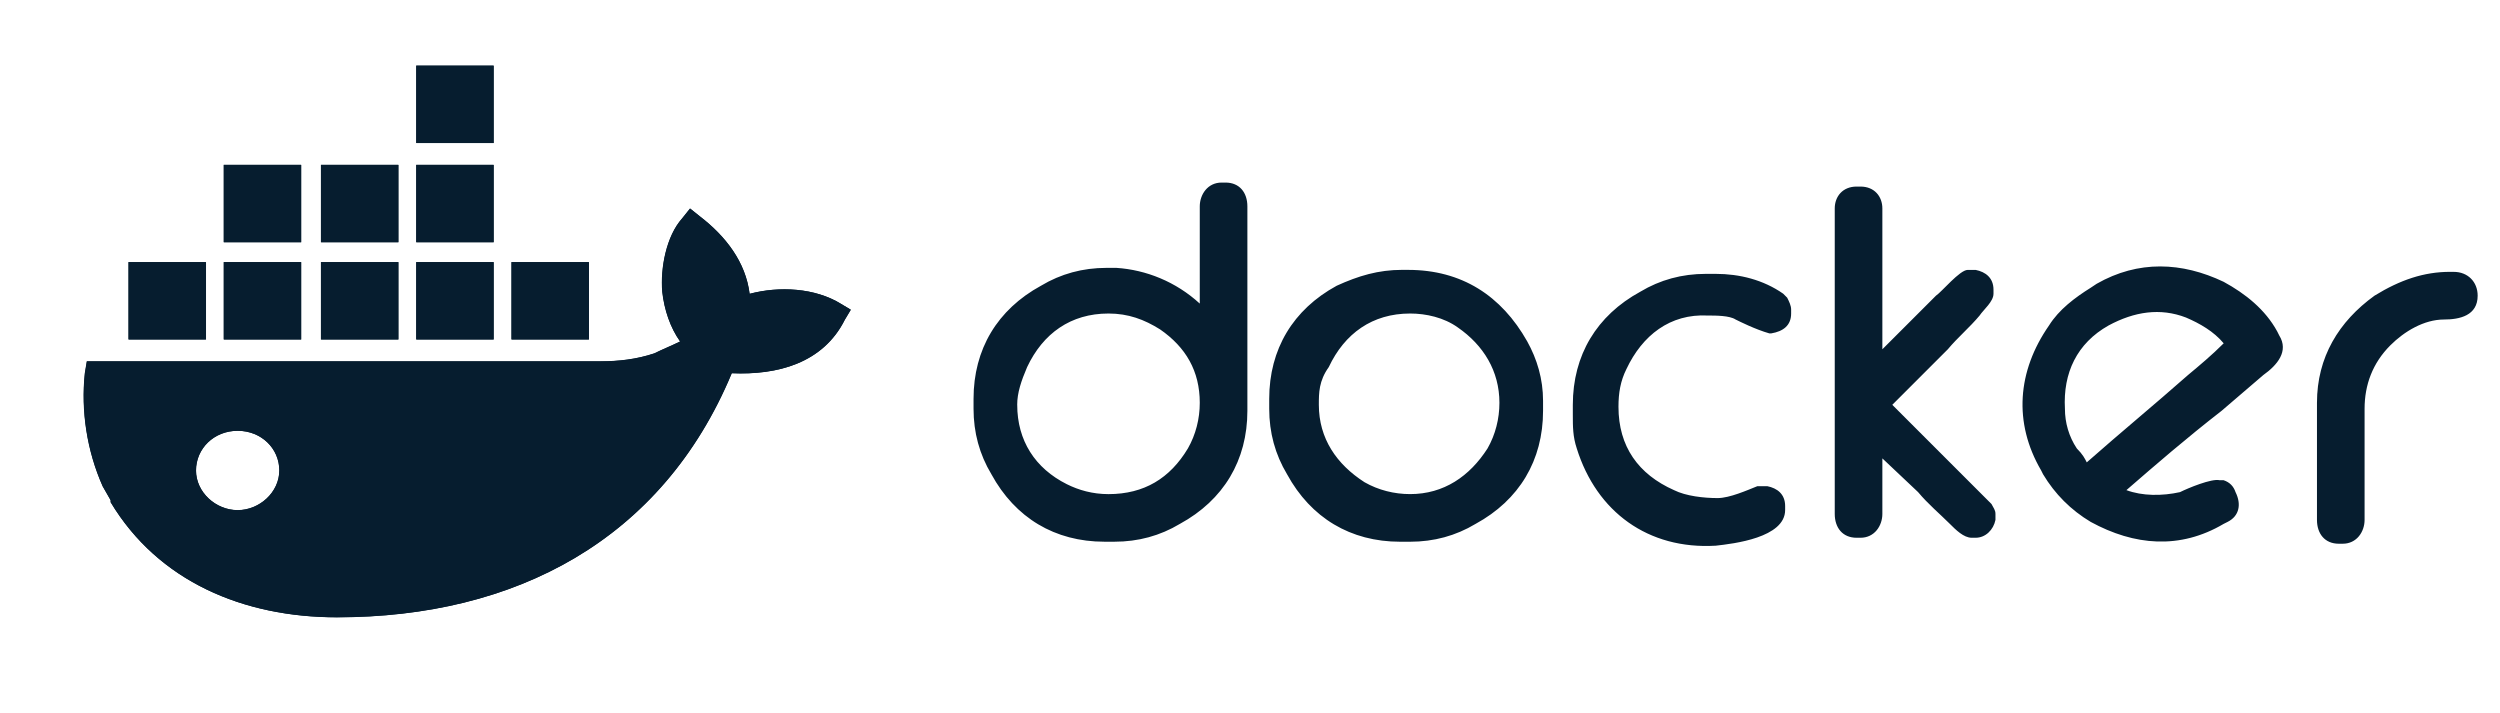
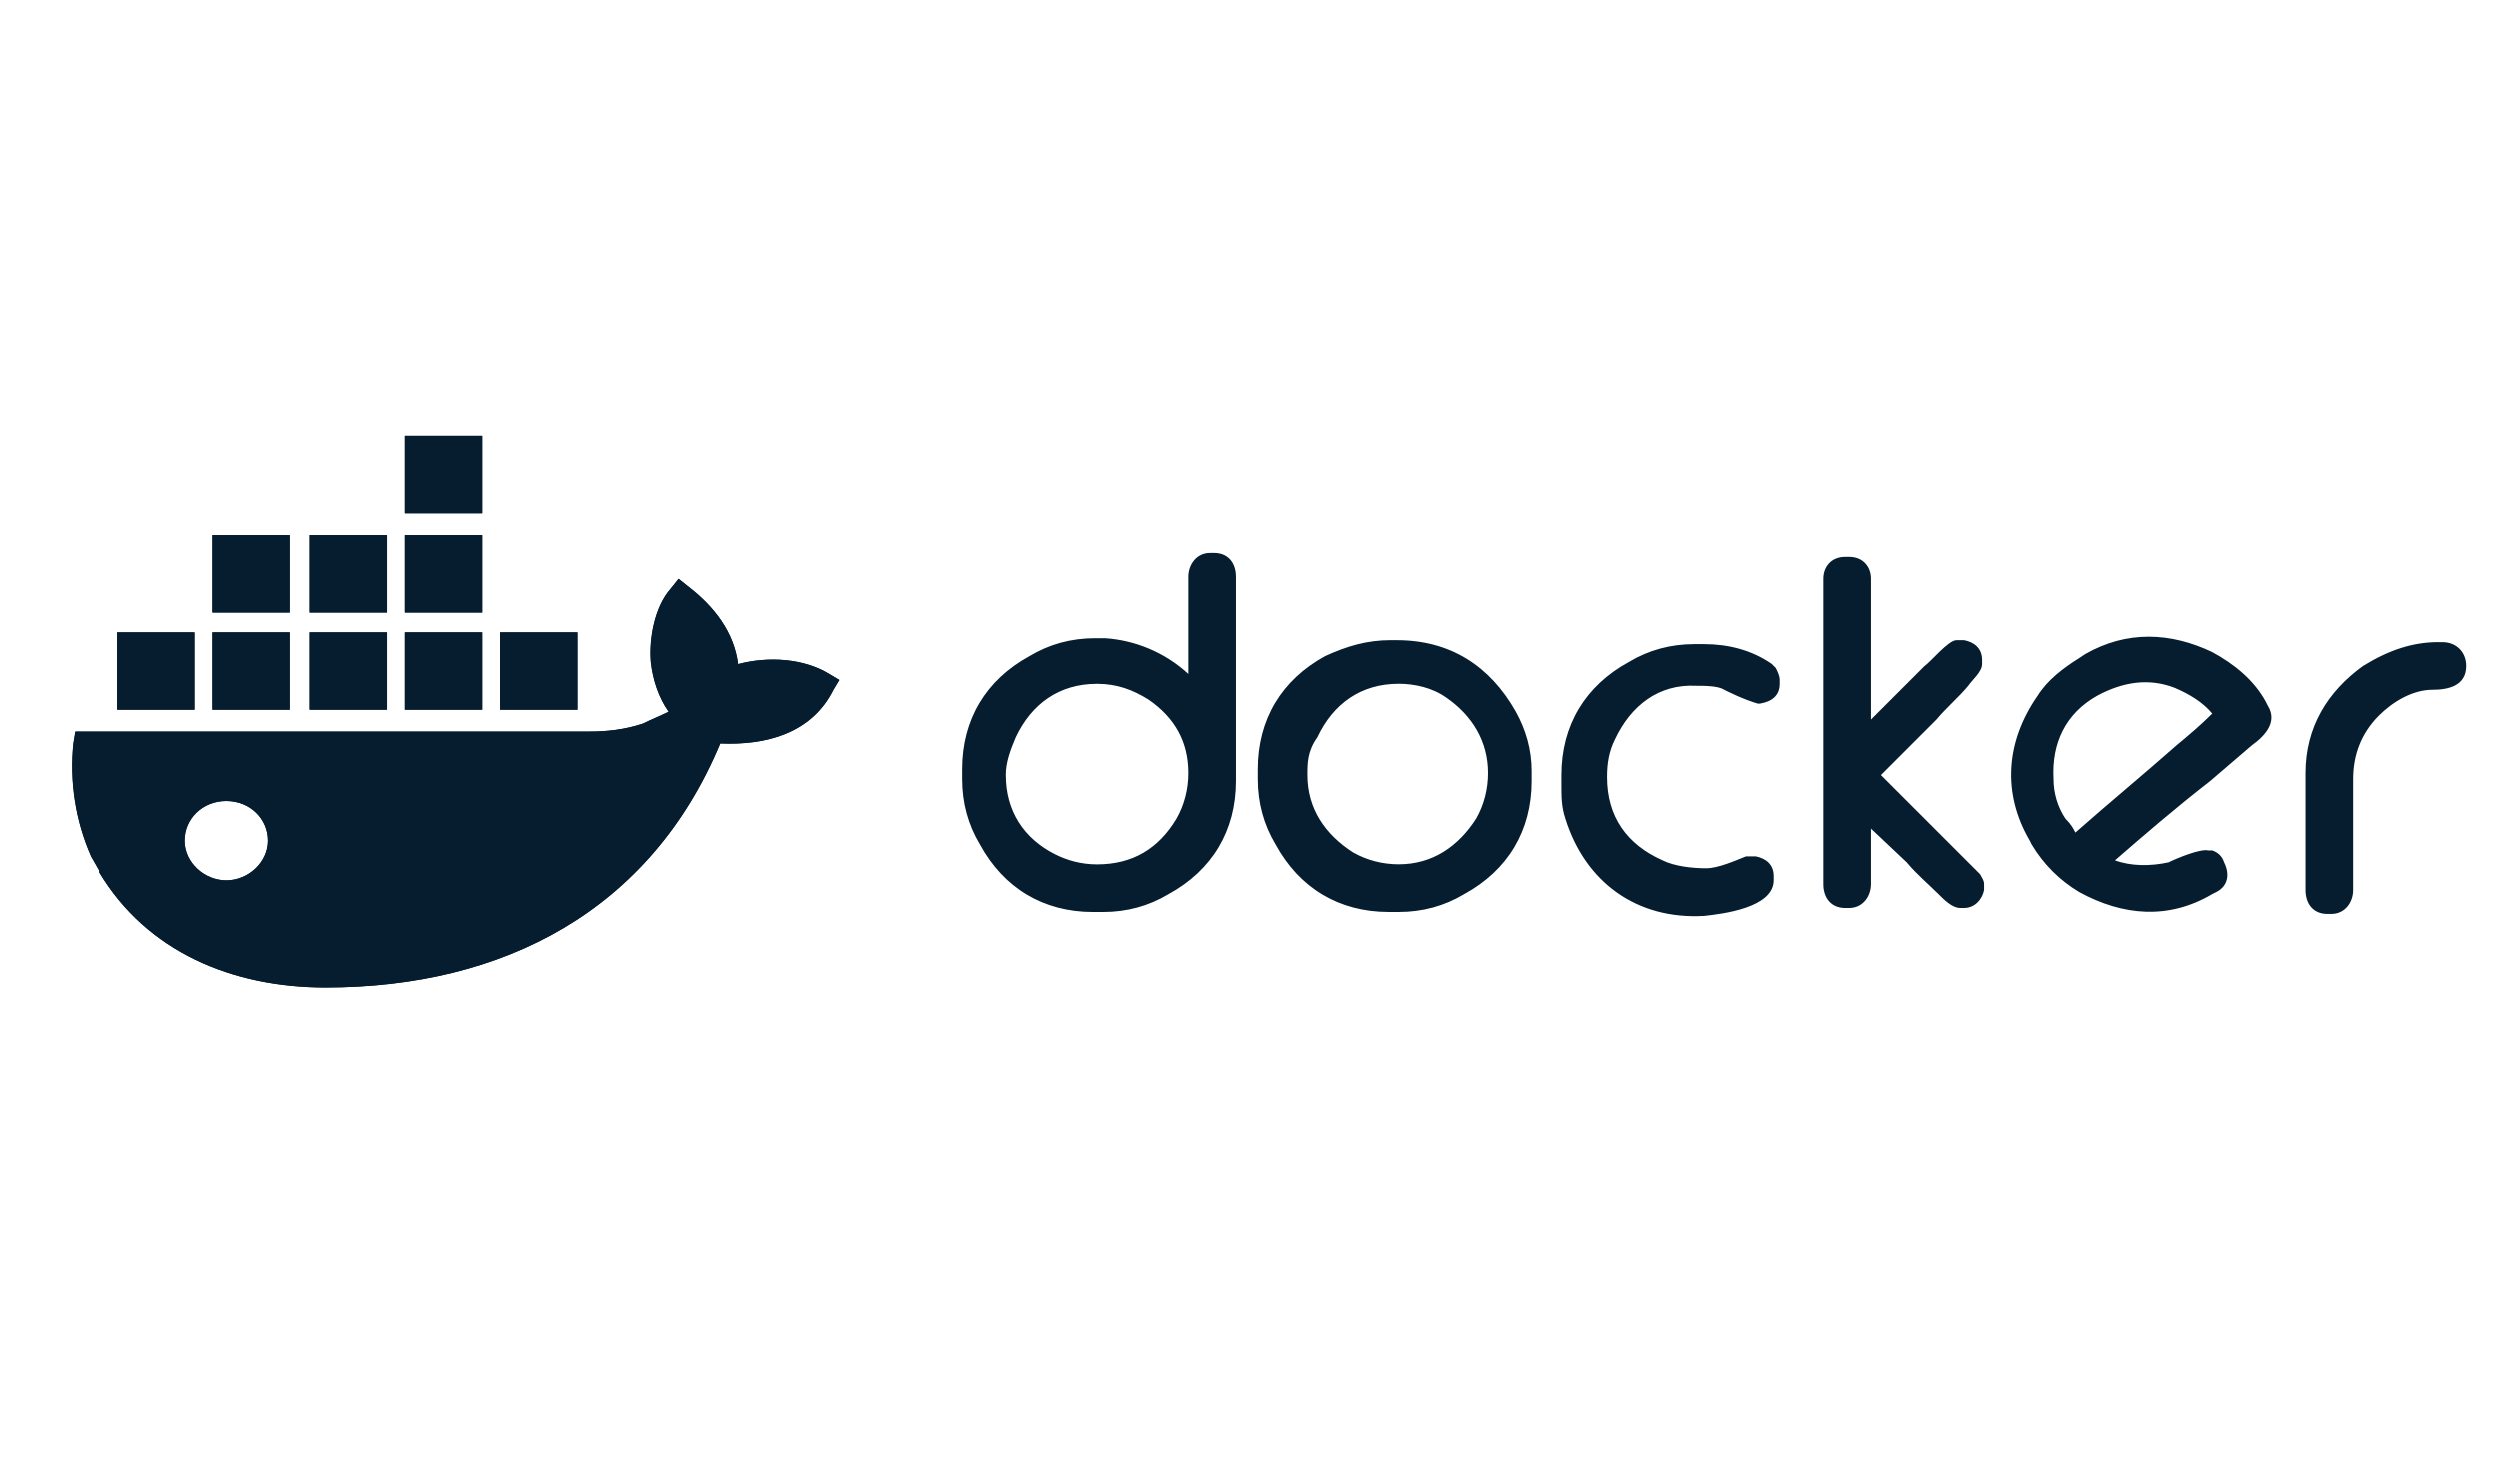
- <svg xmlns="http://www.w3.org/2000/svg" id="Layer_1" data-name="Layer 1" viewBox="0 0 1080 308">
+ <svg xmlns="http://www.w3.org/2000/svg" id="Layer_1" data-name="Layer 1" viewBox="0 0 1080 630">
  <defs>
    <style>
      .cls-1 {
+         clip-path: url(#clippath-1);
+       }
+ 
+       .cls-2 {
        clip-path: url(#clippath);
      }

-       .cls-2 {
+       .cls-3 {
        fill: none;
      }

-       .cls-3 {
+       .cls-4 {
        fill: #061d2f;
      }
    </style>
    <clipPath id="clippath">
-       <path class="cls-2" d="M102.71,220.4c-9.43,0-18-7.71-18-17.14s7.71-17.14,18-17.14,18,7.71,18,17.14-8.57,17.14-18,17.14Zm221.16-93.44c-1.71-13.72-10.29-24.86-21.43-33.43l-4.29-3.43-3.43,4.29c-6.86,7.71-9.43,21.43-8.57,31.72,.86,7.71,3.43,15.43,7.71,21.43-3.43,1.71-7.71,3.43-11.14,5.14-7.71,2.57-15.43,3.43-23.14,3.43H37.56l-.86,5.14c-1.71,16.29,.86,33.43,7.71,48.86l3.43,6v.86c20.57,34.29,57.43,49.72,97.72,49.72,77.15,0,140.58-33.43,170.59-105.44,19.72,.86,39.43-4.29,48.86-23.14l2.57-4.29-4.29-2.57c-11.14-6.86-26.57-7.71-39.43-4.29Zm-110.58-13.72h-33.43v33.43h33.43v-33.43Zm0-42h-33.43v33.43h33.43v-33.43Zm0-42.86h-33.43V61.81h33.43V28.38Zm41.15,84.86h-33.43v33.43h33.43v-33.43Zm-124.3,0h-33.43v33.43h33.43v-33.43Zm42,0h-33.43v33.43h33.43v-33.43Zm-83.15,0H55.57v33.43h33.43v-33.43Zm83.15-42h-33.43v33.43h33.43v-33.43Zm-42,0h-33.43v33.43h33.43v-33.43Z" />
+       <path class="cls-3" d="M97.78,380.34c-9.43,0-18-7.71-18-17.14s7.71-17.14,18-17.14,18,7.71,18,17.14-8.57,17.14-18,17.14Zm221.16-93.44c-1.71-13.72-10.29-24.86-21.43-33.43l-4.29-3.43-3.43,4.29c-6.86,7.71-9.43,21.43-8.57,31.72,.86,7.71,3.43,15.43,7.71,21.43-3.43,1.71-7.71,3.43-11.14,5.14-7.71,2.57-15.43,3.43-23.14,3.43H32.63l-.86,5.14c-1.71,16.29,.86,33.43,7.71,48.86l3.43,6v.86c20.57,34.29,57.43,49.72,97.72,49.72,77.15,0,140.58-33.43,170.59-105.44,19.72,.86,39.43-4.29,48.86-23.14l2.57-4.29-4.29-2.57c-11.14-6.86-26.57-7.71-39.43-4.29h0Zm-110.58-13.72h-33.43v33.43h33.43v-33.43h0Zm0-42h-33.43v33.43h33.43v-33.43h0Zm0-42.86h-33.43v33.43h33.43v-33.43h0Zm41.15,84.86h-33.43v33.43h33.43s0-33.43,0-33.43Zm-124.3,0h-33.43v33.43h33.43s0-33.43,0-33.43Zm42,0h-33.43v33.43h33.43v-33.43h0Zm-83.15,0H50.64v33.43h33.43v-33.43h-.01Zm83.15-42h-33.43v33.43h33.43v-33.43h0Zm-42,0h-33.43v33.43h33.43v-33.43Z" />
+     </clipPath>
+     <clipPath id="clippath-1">
+       <path class="cls-3" d="M-4432.02,20.84c-9.43,0-18-7.71-18-17.14s7.71-17.14,18-17.14,18,7.71,18,17.14-8.57,17.14-18,17.14Zm221.16-93.44c-1.71-13.72-10.29-24.86-21.43-33.43l-4.29-3.43-3.43,4.29c-6.86,7.71-9.43,21.43-8.57,31.72,.86,7.71,3.43,15.43,7.71,21.43-3.43,1.71-7.71,3.43-11.14,5.14-7.71,2.57-15.43,3.43-23.14,3.43h-222.02l-.86,5.14c-1.71,16.29,.86,33.43,7.71,48.86l3.43,6v.86c20.57,34.29,57.43,49.72,97.72,49.72,77.15,0,140.58-33.43,170.59-105.44,19.72,.86,39.43-4.29,48.86-23.14l2.57-4.29-4.29-2.57c-11.14-6.86-26.57-7.71-39.43-4.29h0Zm-110.58-13.72h-33.43V-52.9h33.43v-33.43h0Zm0-42h-33.43v33.43h33.43v-33.43h0Zm0-42.86h-33.43v33.43h33.43v-33.43h0Zm41.15,84.86h-33.43V-52.9h33.43s0-33.43,0-33.43Zm-124.3,0h-33.43V-52.9h33.43s0-33.43,0-33.43Zm42,0h-33.43V-52.9h33.43v-33.43h0Zm-83.15,0h-33.42V-52.9h33.43v-33.43h-.01Zm83.15-42h-33.43v33.43h33.43v-33.43h0Zm-42,0h-33.43v33.43h33.43v-33.43Z" />
    </clipPath>
  </defs>
  <g vector-effect="non-scaling-stroke">
-     <path class="cls-3" d="M102.63,220.36c-9.43,0-18-7.71-18-17.14s7.71-17.14,18-17.14,18,7.71,18,17.14-8.57,17.14-18,17.14Zm221.16-93.44c-1.71-13.72-10.29-24.86-21.43-33.43l-4.29-3.43-3.43,4.29c-6.86,7.71-9.43,21.43-8.57,31.72,.86,7.71,3.43,15.43,7.71,21.43-3.43,1.71-7.71,3.43-11.14,5.14-7.71,2.57-15.43,3.43-23.14,3.43H37.48l-.86,5.14c-1.71,16.29,.86,33.43,7.71,48.86l3.43,6v.86c20.57,34.29,57.43,49.72,97.72,49.72,77.15,0,140.58-33.43,170.59-105.44,19.72,.86,39.43-4.29,48.86-23.14l2.57-4.29-4.29-2.57c-11.14-6.86-26.57-7.71-39.43-4.29Zm-110.58-13.72h-33.43v33.43h33.43v-33.43Zm0-42h-33.43v33.43h33.43v-33.43Zm0-42.86h-33.43V61.77h33.43V28.34Zm41.15,84.86h-33.43v33.43h33.43v-33.43Zm-124.3,0h-33.43v33.43h33.43v-33.43Zm42,0h-33.43v33.43h33.43v-33.43Zm-83.15,0H55.48v33.43h33.43v-33.43Zm83.15-42h-33.43v33.43h33.43v-33.43Zm-42,0h-33.43v33.43h33.43v-33.43Z" vector-effect="non-scaling-stroke" />
+     <path class="cls-4" d="M97.7,380.3c-9.43,0-18-7.71-18-17.14s7.71-17.14,18-17.14,18,7.71,18,17.14-8.57,17.14-18,17.14Zm221.16-93.44c-1.71-13.72-10.29-24.86-21.43-33.43l-4.29-3.43-3.43,4.29c-6.86,7.71-9.43,21.43-8.57,31.72,.86,7.71,3.43,15.43,7.71,21.43-3.43,1.71-7.71,3.43-11.14,5.14-7.71,2.57-15.43,3.43-23.14,3.43H32.55l-.86,5.14c-1.71,16.29,.86,33.43,7.71,48.86l3.43,6v.86c20.57,34.29,57.43,49.72,97.72,49.72,77.15,0,140.58-33.43,170.59-105.44,19.72,.86,39.43-4.29,48.86-23.14l2.57-4.29-4.29-2.57c-11.14-6.86-26.57-7.71-39.43-4.29h.01Zm-110.58-13.72h-33.43v33.43h33.43v-33.43h0Zm0-42h-33.43v33.43h33.43v-33.43h0Zm0-42.86h-33.43v33.43h33.43v-33.43h0Zm41.15,84.86h-33.43v33.43h33.43v-33.43Zm-124.3,0h-33.43v33.43h33.43v-33.43Zm42,0h-33.43v33.43h33.43v-33.43h0Zm-83.15,0H50.55v33.43h33.43s0-33.43,0-33.43Zm83.15-42h-33.43v33.43h33.43v-33.43h0Zm-42,0h-33.43v33.43h33.43v-33.43Z" vector-effect="non-scaling-stroke" />
+     <g class="cls-2">
+       <path class="cls-4" d="M-395.12-5.41H10532.72V1292.42H-395.12V-5.41Z" vector-effect="non-scaling-stroke" />
+     </g>
+     <path class="cls-4" d="M896.55,359.69c14.57-12.86,29.15-24.86,43.72-37.72,5.14-4.29,10.29-8.57,15.43-13.72-4.29-5.14-10.29-8.57-16.29-11.14-11.14-4.29-22.29-2.57-33.43,3.43-13.72,7.71-19.72,20.57-18.86,36,0,6,1.71,12,5.14,17.14,2.57,2.57,3.43,4.29,4.29,6m17.14,12c6.86,2.57,15.43,2.57,23.14,.86,3.43-1.71,13.72-6,17.14-5.14h1.71c2.57,.86,4.29,2.57,5.14,5.14,2.57,5.14,1.71,10.29-3.43,12.86l-1.71,.86c-18.86,11.14-38.57,9.43-57.43-.86-8.57-5.14-15.43-12-20.57-20.57l-.86-1.71c-12-20.57-10.29-42.86,3.43-62.58,4.29-6.86,11.14-12,18-16.29l2.57-1.71c18-10.29,36.86-9.43,54.86-.86,9.43,5.14,18,12,23.14,21.43l.86,1.71c4.29,6.86-.86,12.86-6.86,17.14l-18,15.43c-15.43,12-28.29,23.14-41.15,34.29h.02Zm139.73-94.29h1.71c6,0,10.29,4.29,10.29,10.29,0,8.57-7.71,10.29-14.57,10.29-8.57,0-17.14,5.14-23.14,11.14-7.71,7.71-11.14,17.14-11.14,27.43v48c0,5.14-3.43,10.29-9.43,10.29h-1.71c-6,0-9.43-4.29-9.43-10.29v-50.58c0-19.72,9.43-35.15,24.86-46.29,11.14-6.86,21.43-10.29,32.57-10.29h-.01Zm-245.16,33.44l23.14-23.14c2.57-1.71,10.29-11.14,13.72-11.14h3.43c4.29,.86,7.71,3.43,7.71,8.57v1.71c0,3.43-4.29,6.86-6,9.43-4.29,5.14-9.43,9.43-13.72,14.57l-24,24,30.86,30.86,8.57,8.57,3.43,3.43c.86,1.71,1.71,2.57,1.71,4.29v2.57c-.86,4.29-4.29,7.71-8.57,7.71h-1.71c-3.43,0-6.86-3.43-9.43-6-4.29-4.29-9.43-8.57-13.72-13.72l-15.43-14.57v24c0,5.14-3.43,10.29-9.43,10.29h-1.71c-6,0-9.43-4.29-9.43-10.29V249.97c0-5.14,3.43-9.43,9.43-9.43h1.71c6,0,9.43,4.29,9.43,9.43v60.86h0Zm-63.43-12.87c-2.57-1.71-8.57-1.71-12-1.71-16.29-.86-28.29,8.57-35.15,23.14-2.57,5.14-3.43,10.29-3.43,16.29,0,17.14,8.57,29.15,24,36,5.14,2.57,12.86,3.43,18.86,3.43,5.14,0,12.86-3.43,17.14-5.14h4.29c4.29,.86,7.71,3.43,7.71,8.57v1.71c0,12-22.29,14.57-30,15.43-29.15,1.71-51.43-14.57-60.01-42-1.71-5.14-1.71-9.43-1.71-14.57v-4.29c0-21.43,10.29-38.57,29.15-48.86,8.57-5.14,18-7.71,28.29-7.71h4.29c10.29,0,20.57,2.57,29.15,8.57l.86,.86,.86,.86c.86,1.71,1.71,3.43,1.71,5.14v1.71c0,5.14-3.43,7.71-8.57,8.57h-.86c-6-1.71-12.86-5.14-14.57-6h0Zm-180.02,36.86c0,14.57,7.71,25.72,19.72,33.43,6,3.43,12.86,5.14,19.72,5.14,14.57,0,25.72-7.71,33.43-19.72,3.43-6,5.14-12.86,5.14-19.72,0-13.72-6.86-24.86-18-32.57-6-4.29-13.72-6-20.57-6-16.29,0-28.29,8.57-35.15,23.14-4.29,6-4.29,11.14-4.29,16.29h0Zm36-58.28h2.57c23.14,0,40.29,11.14,51.43,30.86,4.29,7.71,6.86,16.29,6.86,25.72v4.29c0,21.43-10.29,38.57-29.15,48.86-8.57,5.14-18,7.71-28.29,7.71h-4.29c-21.43,0-38.57-10.29-48.86-29.15-5.14-8.57-7.71-18-7.71-28.29v-4.29c0-21.43,10.29-38.57,29.15-48.86,9.43-4.29,18-6.86,28.29-6.86h0Zm-166.3,58.3c0,15.43,7.71,27.43,21.43,34.29,5.14,2.57,11.14,4.29,18,4.29,15.43,0,26.57-6.86,34.29-19.72,3.43-6,5.14-12.86,5.14-19.72,0-13.72-6-24-17.14-31.72-6.86-4.29-13.72-6.86-22.29-6.86-16.29,0-28.29,8.57-35.15,23.14-2.57,6-4.29,11.14-4.29,16.29h.01Zm78.86-43.71v-42c0-5.14,3.43-10.29,9.43-10.29h1.71c6,0,9.43,4.29,9.43,10.29v88.29c0,21.43-10.29,38.57-29.15,48.86-8.57,5.14-18,7.71-28.29,7.71h-4.29c-21.43,0-38.57-10.29-48.86-29.15-5.14-8.57-7.71-18-7.71-28.29v-4.29c0-21.43,10.29-38.57,29.15-48.86,8.57-5.14,18-7.71,28.29-7.71h4.29c12.86,.86,25.72,6,36,15.43h0Z" vector-effect="non-scaling-stroke" />
+   </g>
+   <rect class="cls-3" width="1080" height="173" />
+   <g vector-effect="non-scaling-stroke">
    <g class="cls-1">
-       <path class="cls-3" d="M-390.19-165.35H10537.65V1132.48H-390.19V-165.35Z" vector-effect="non-scaling-stroke" />
+       <path class="cls-4" d="M-4924.92-364.91H6002.92V932.91H-4924.92V-364.91Z" vector-effect="non-scaling-stroke" />
    </g>
-     <path class="cls-3" d="M901.48,199.75c14.57-12.86,29.15-24.86,43.72-37.72,5.14-4.29,10.29-8.57,15.43-13.72-4.29-5.14-10.29-8.57-16.29-11.14-11.14-4.29-22.29-2.57-33.43,3.43-13.72,7.71-19.72,20.57-18.86,36,0,6,1.71,12,5.14,17.14,2.57,2.57,3.43,4.29,4.29,6m17.14,12c6.86,2.57,15.43,2.57,23.14,.86,3.43-1.71,13.72-6,17.14-5.14h1.71c2.57,.86,4.29,2.57,5.14,5.14,2.57,5.14,1.71,10.29-3.43,12.86l-1.71,.86c-18.86,11.14-38.57,9.43-57.43-.86-8.57-5.14-15.43-12-20.57-20.57l-.86-1.71c-12-20.57-10.29-42.86,3.43-62.58,4.29-6.86,11.14-12,18-16.29l2.57-1.71c18-10.29,36.86-9.43,54.86-.86,9.43,5.14,18,12,23.14,21.43l.86,1.71c4.29,6.86-.86,12.86-6.86,17.14l-18,15.43c-15.43,12-28.29,23.14-41.15,34.29Zm139.73-94.29h1.71c6,0,10.29,4.29,10.29,10.29,0,8.57-7.71,10.29-14.57,10.29-8.57,0-17.14,5.14-23.14,11.14-7.71,7.71-11.14,17.14-11.14,27.43v48c0,5.14-3.43,10.29-9.43,10.29h-1.71c-6,0-9.43-4.29-9.43-10.29v-50.58c0-19.72,9.43-35.15,24.86-46.29,11.14-6.86,21.43-10.29,32.57-10.29Zm-245.16,33.43l23.14-23.14c2.57-1.71,10.29-11.14,13.72-11.14h3.43c4.29,.86,7.71,3.43,7.71,8.57v1.71c0,3.43-4.29,6.86-6,9.43-4.29,5.14-9.43,9.43-13.72,14.57l-24,24,30.86,30.86,8.57,8.57,3.43,3.43c.86,1.71,1.71,2.57,1.71,4.29v2.57c-.86,4.29-4.29,7.71-8.57,7.71h-1.71c-3.43,0-6.86-3.43-9.43-6-4.29-4.29-9.43-8.57-13.72-13.72l-15.43-14.57v24c0,5.14-3.43,10.29-9.43,10.29h-1.71c-6,0-9.43-4.29-9.43-10.29V90.03c0-5.14,3.43-9.43,9.43-9.43h1.71c6,0,9.43,4.29,9.43,9.43v60.86Zm-63.43-12.86c-2.57-1.71-8.57-1.71-12-1.71-16.29-.86-28.29,8.57-35.15,23.14-2.57,5.14-3.43,10.29-3.43,16.29,0,17.14,8.57,29.15,24,36,5.14,2.57,12.86,3.43,18.86,3.43,5.14,0,12.86-3.43,17.14-5.14h4.29c4.29,.86,7.71,3.43,7.71,8.57v1.71c0,12-22.29,14.57-30,15.43-29.15,1.71-51.43-14.57-60.01-42-1.71-5.14-1.71-9.43-1.71-14.57v-4.29c0-21.43,10.29-38.57,29.15-48.86,8.57-5.14,18-7.71,28.29-7.71h4.29c10.29,0,20.57,2.57,29.15,8.57l.86,.86,.86,.86c.86,1.71,1.71,3.43,1.71,5.14v1.71c0,5.14-3.43,7.71-8.57,8.57h-.86c-6-1.71-12.86-5.14-14.57-6Zm-180.02,36.86c0,14.57,7.71,25.72,19.72,33.43,6,3.43,12.86,5.14,19.72,5.14,14.57,0,25.72-7.71,33.43-19.72,3.43-6,5.14-12.86,5.14-19.72,0-13.72-6.86-24.86-18-32.57-6-4.29-13.72-6-20.57-6-16.29,0-28.29,8.57-35.15,23.14-4.29,6-4.29,11.14-4.29,16.29Zm36-58.29h2.57c23.14,0,40.29,11.14,51.43,30.86,4.29,7.71,6.86,16.29,6.86,25.72v4.29c0,21.43-10.29,38.57-29.15,48.86-8.57,5.14-18,7.71-28.29,7.71h-4.29c-21.43,0-38.57-10.29-48.86-29.15-5.14-8.57-7.71-18-7.71-28.29v-4.29c0-21.43,10.29-38.57,29.15-48.86,9.43-4.29,18-6.86,28.29-6.86Zm-166.3,58.29c0,15.43,7.71,27.43,21.43,34.29,5.14,2.57,11.14,4.29,18,4.29,15.43,0,26.57-6.86,34.29-19.72,3.43-6,5.14-12.86,5.14-19.72,0-13.72-6-24-17.14-31.72-6.86-4.29-13.72-6.86-22.29-6.86-16.29,0-28.29,8.57-35.15,23.14-2.57,6-4.29,11.14-4.29,16.29Zm78.86-43.72v-42c0-5.14,3.43-10.29,9.43-10.29h1.71c6,0,9.43,4.29,9.43,10.29v88.29c0,21.43-10.29,38.57-29.15,48.86-8.57,5.14-18,7.71-28.29,7.71h-4.29c-21.43,0-38.57-10.29-48.86-29.15-5.14-8.57-7.71-18-7.71-28.29v-4.29c0-21.43,10.29-38.57,29.15-48.86,8.57-5.14,18-7.71,28.29-7.71h4.29c12.86,.86,25.72,6,36,15.43Z" vector-effect="non-scaling-stroke" />
  </g>
+   <rect class="cls-3" x="-1" y="431.5" width="1080" height="173" />
</svg>
